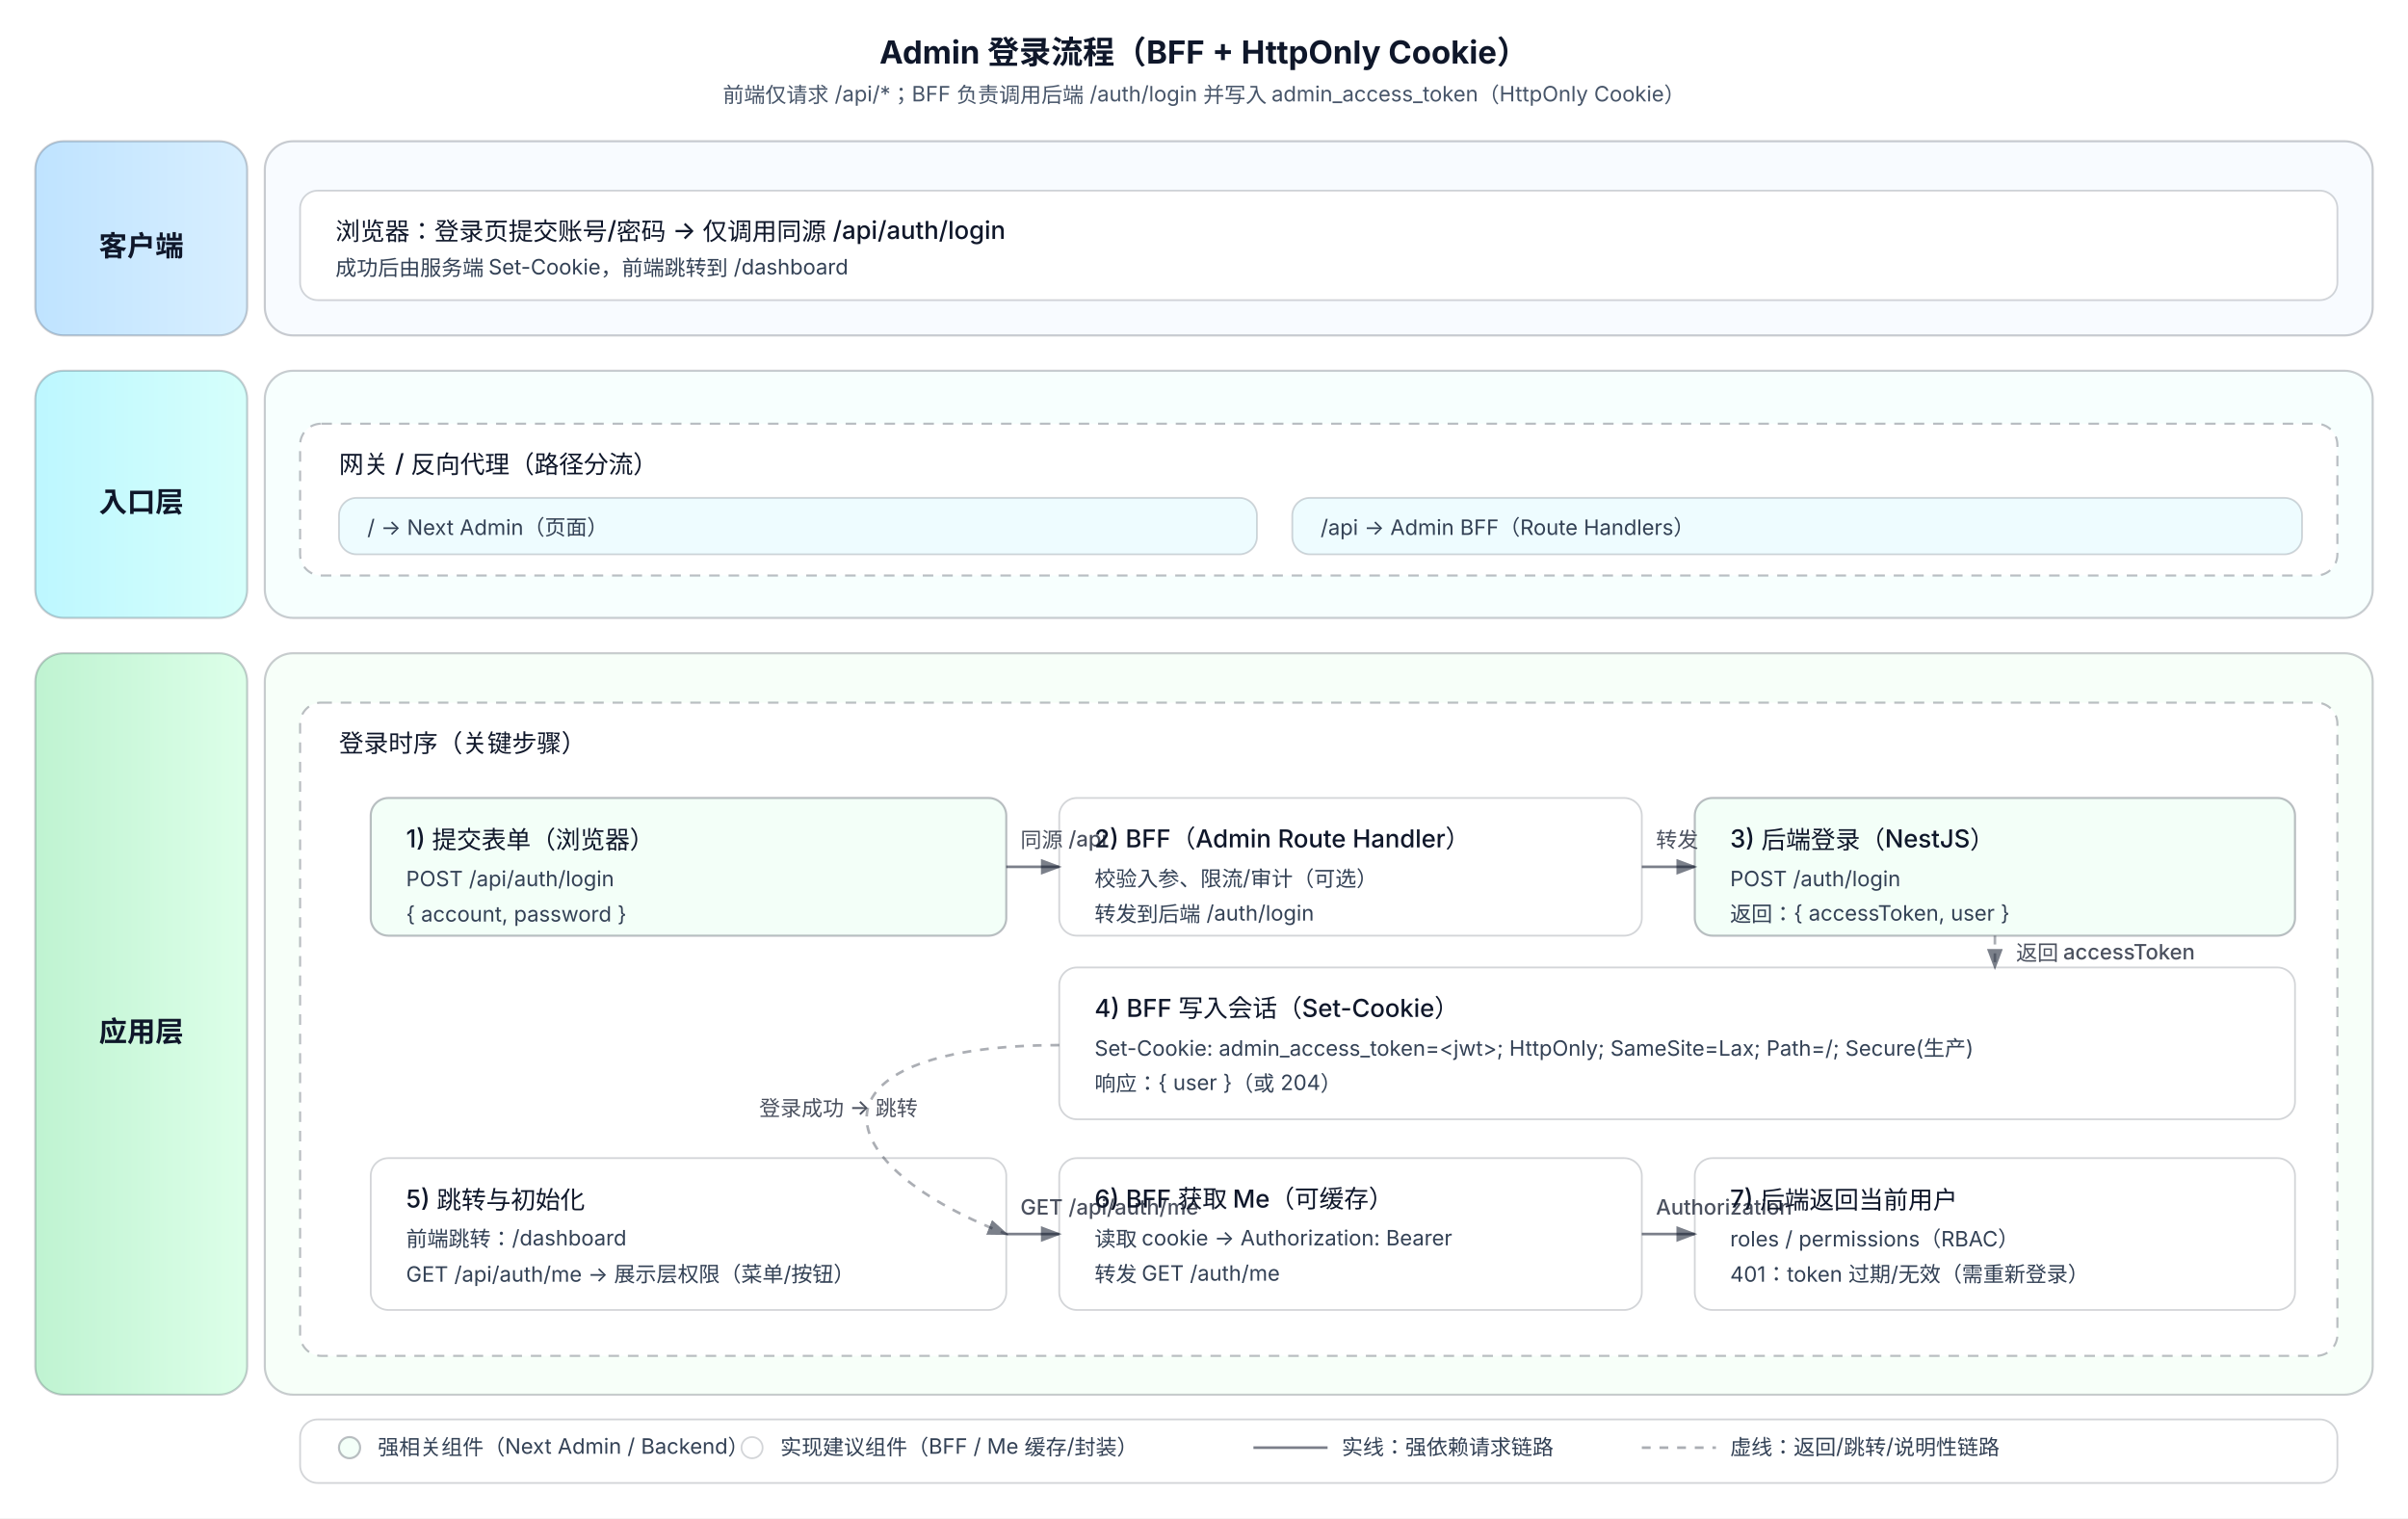
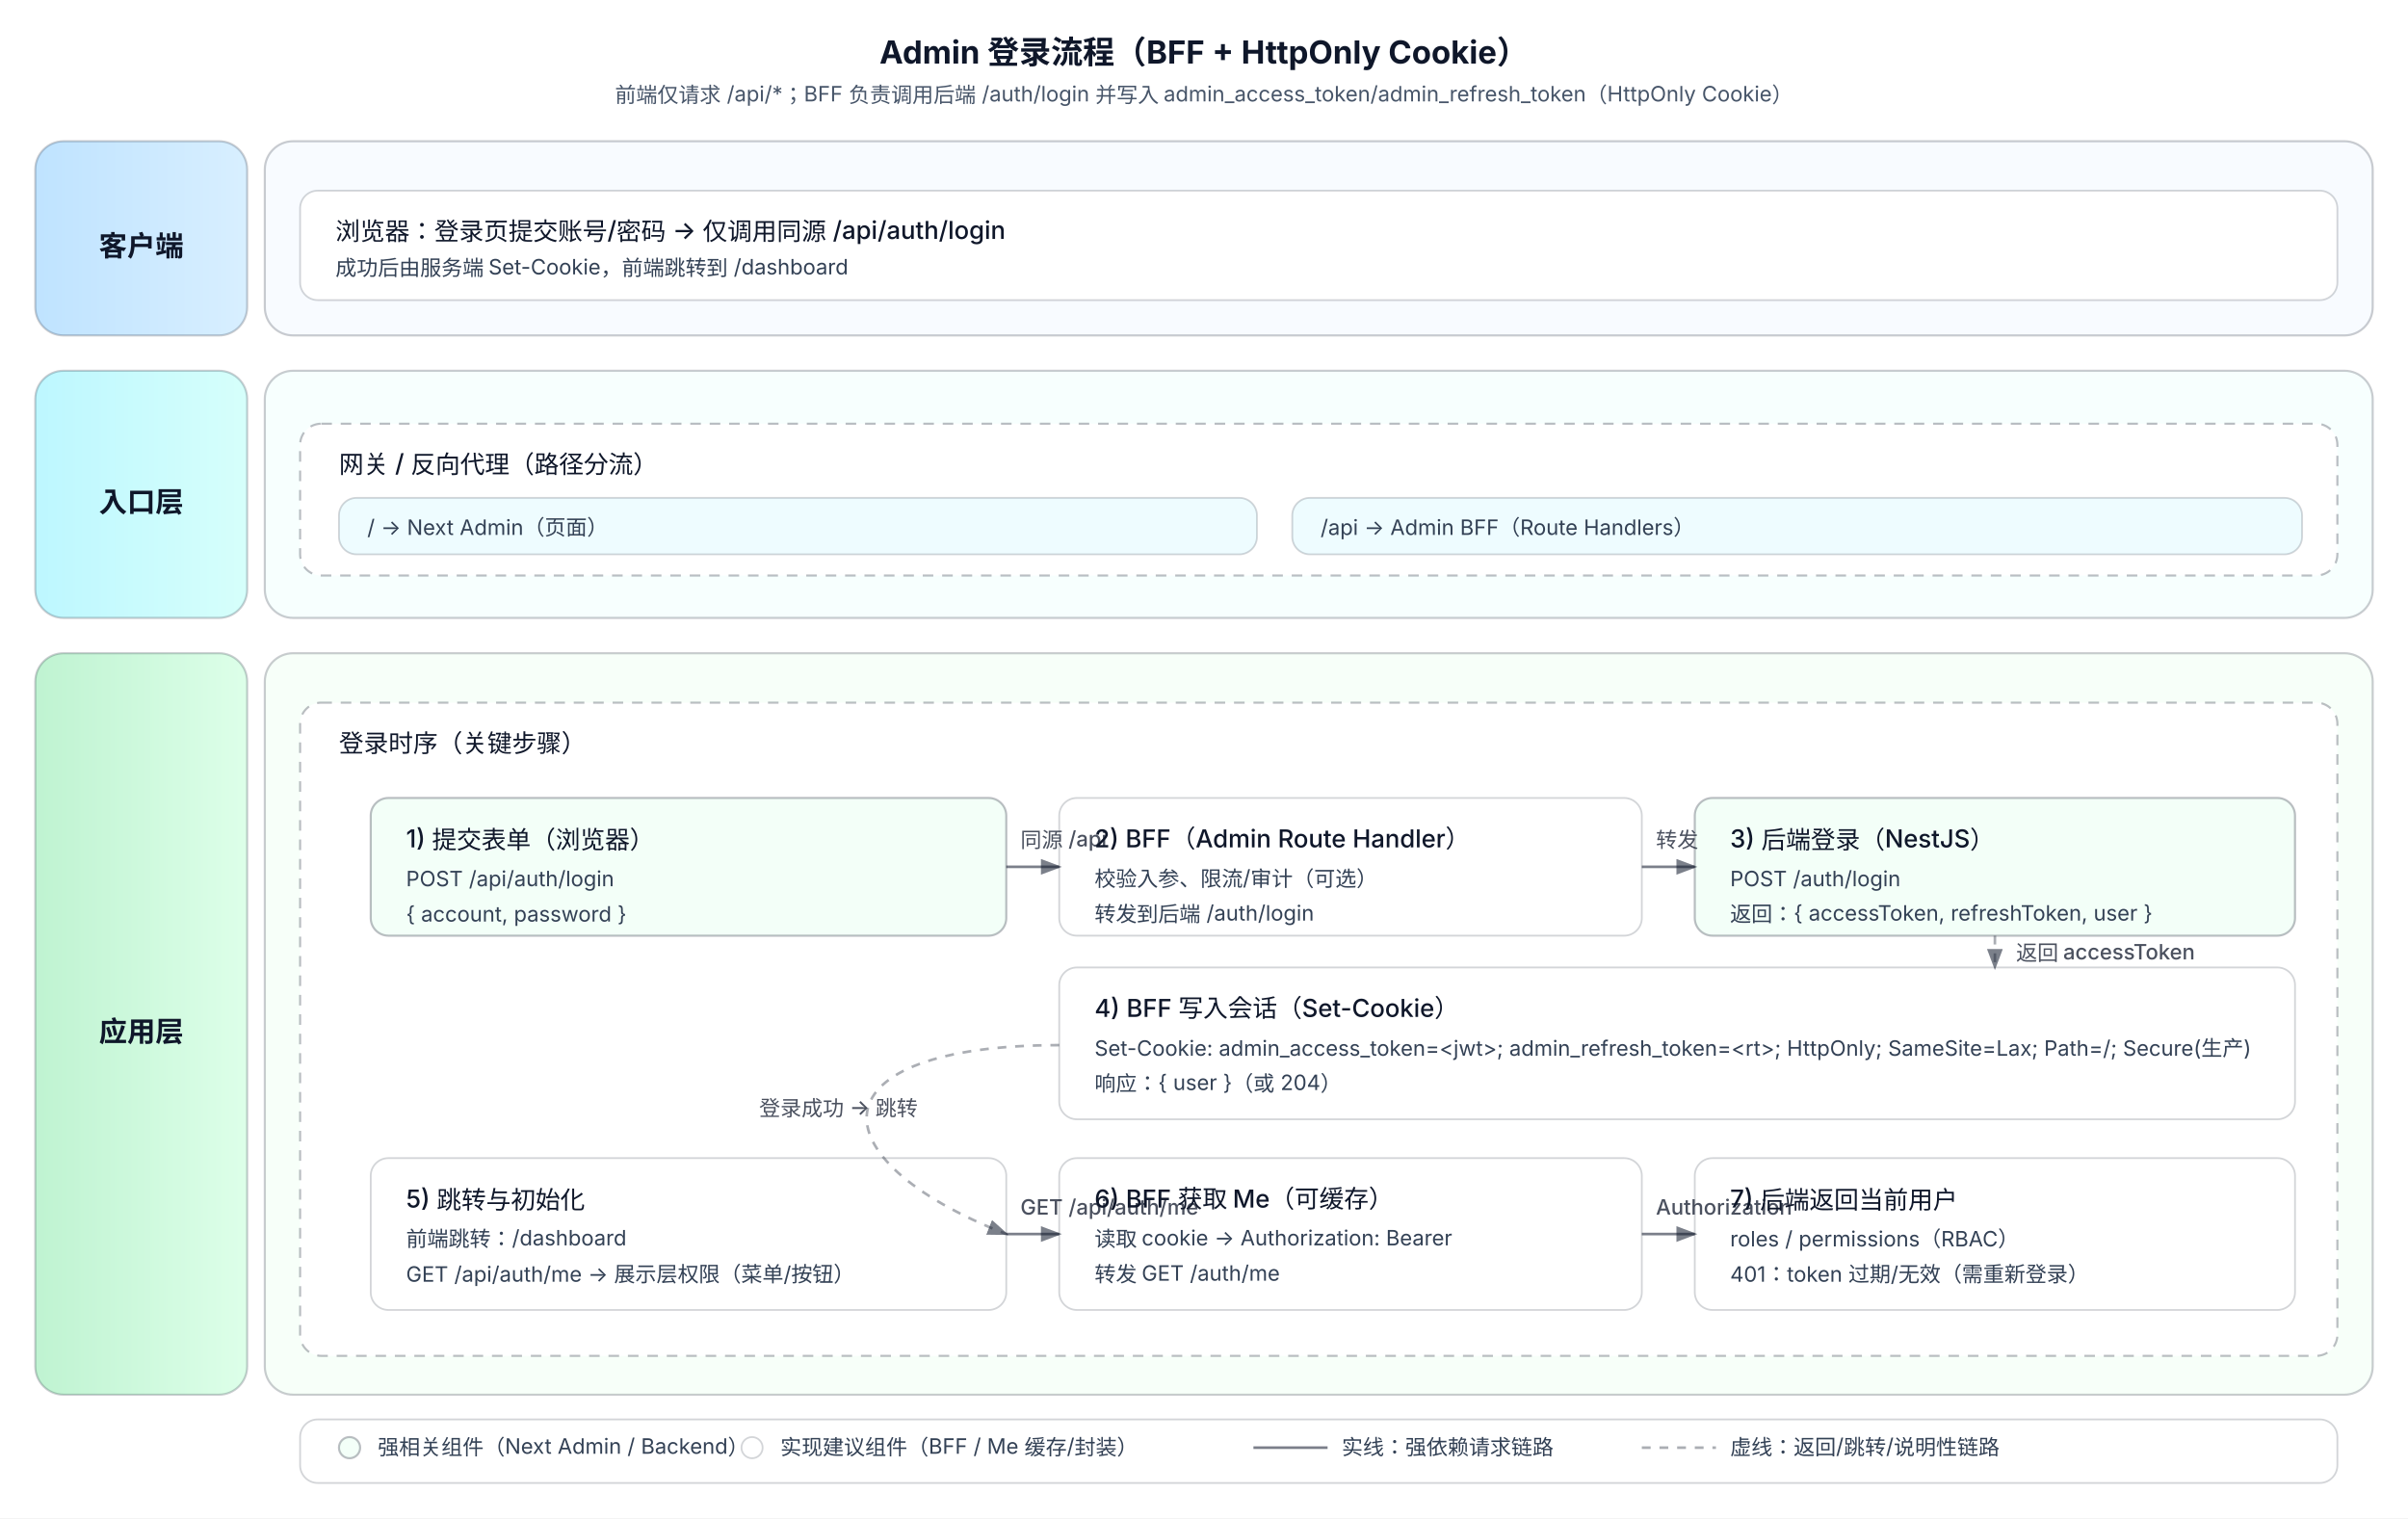
<svg xmlns="http://www.w3.org/2000/svg" width="1364" height="860" viewBox="0 0 1364 860" role="img" aria-label="SnapMatch Admin 登录流程（BFF + Cookie）">
  <defs>
    <style>
      .title { font: 700 18px -apple-system, BlinkMacSystemFont, "PingFang SC", "Hiragino Sans GB", "Microsoft YaHei", sans-serif; fill: #0f172a; }
      .label { font: 600 16px -apple-system, BlinkMacSystemFont, "PingFang SC", "Hiragino Sans GB", "Microsoft YaHei", sans-serif; fill: #0f172a; }
      .text { font: 500 14px -apple-system, BlinkMacSystemFont, "PingFang SC", "Hiragino Sans GB", "Microsoft YaHei", sans-serif; fill: #0f172a; }
      .sub { font: 400 12px -apple-system, BlinkMacSystemFont, "PingFang SC", "Hiragino Sans GB", "Microsoft YaHei", sans-serif; fill: #334155; }
      .muted { font: 400 12px -apple-system, BlinkMacSystemFont, "PingFang SC", "Hiragino Sans GB", "Microsoft YaHei", sans-serif; fill: #475569; }
      .box { rx: 10; ry: 10; stroke: #0f172a; stroke-opacity: .18; stroke-width: 1; }
      .box-strong { rx: 10; ry: 10; stroke: #0f172a; stroke-opacity: .28; stroke-width: 1.2; }
      .dash { rx: 12; ry: 12; stroke: #0f172a; stroke-opacity: .28; stroke-width: 1.2; stroke-dasharray: 6 5; }
      .layer-border { rx: 16; ry: 16; stroke: #0f172a; stroke-opacity: .22; stroke-width: 1.2; }
      .arrow { stroke: #0f172a; stroke-opacity: .55; stroke-width: 1.5; fill: none; }
      .arrow-soft { stroke: #0f172a; stroke-opacity: .35; stroke-width: 1.5; fill: none; stroke-dasharray: 5 5; }
      .arrow-label { font: 500 12px -apple-system, BlinkMacSystemFont, "PingFang SC", "Hiragino Sans GB", "Microsoft YaHei", sans-serif; fill: #0f172a; opacity: .75; }
      .pill { rx: 999; ry: 999; }
    </style>
    <linearGradient id="g-client" x1="0" y1="0" x2="1" y2="0">
      <stop offset="0" stop-color="#bfe3ff" />
      <stop offset="1" stop-color="#d8efff" />
    </linearGradient>
    <linearGradient id="g-edge" x1="0" y1="0" x2="1" y2="0">
      <stop offset="0" stop-color="#bdf7ff" />
      <stop offset="1" stop-color="#d6fffb" />
    </linearGradient>
    <linearGradient id="g-app" x1="0" y1="0" x2="1" y2="0">
      <stop offset="0" stop-color="#bff3d1" />
      <stop offset="1" stop-color="#ddffe9" />
    </linearGradient>
    <marker id="arrowHead" markerWidth="10" markerHeight="10" refX="7" refY="3" orient="auto">
      <path d="M0,0 L8,3 L0,6 Z" fill="#0f172a" opacity=".55" />
    </marker>
  </defs>
  <rect x="0" y="0" width="1364" height="860" fill="#ffffff" />
  <text x="682" y="36" text-anchor="middle" class="title">Admin 登录流程（BFF + HttpOnly Cookie）</text>
  <text x="682" y="58" text-anchor="middle" class="muted">
-     前端仅请求 /api/*；BFF 负责调用后端 /auth/login 并写入 admin_access_token（HttpOnly Cookie）
+     前端仅请求 /api/*；BFF 负责调用后端 /auth/login 并写入 admin_access_token/admin_refresh_token（HttpOnly Cookie）
  </text>
  <rect x="20" y="80" width="120" height="110" fill="url(#g-client)" class="layer-border" />
  <text x="80" y="145" text-anchor="middle" class="label">客户端</text>
  <rect x="150" y="80" width="1194" height="110" fill="#f8fbff" class="layer-border" />
  <rect x="170" y="108" width="1154" height="62" fill="#ffffff" class="box" />
  <text x="190" y="136" class="text">浏览器：登录页提交账号/密码 → 仅调用同源 /api/auth/login</text>
  <text x="190" y="156" class="sub">成功后由服务端 Set-Cookie，前端跳转到 /dashboard</text>
  <rect x="20" y="210" width="120" height="140" fill="url(#g-edge)" class="layer-border" />
  <text x="80" y="290" text-anchor="middle" class="label">入口层</text>
  <rect x="150" y="210" width="1194" height="140" fill="#f7fffe" class="layer-border" />
  <rect x="170" y="240" width="1154" height="86" fill="#ffffff" class="dash" />
  <text x="192" y="268" class="text">网关 / 反向代理（路径分流）</text>
  <rect x="192" y="282" width="520" height="32" fill="#eefcff" class="box" />
  <text x="208" y="303" class="sub">/     → Next Admin（页面）</text>
  <rect x="732" y="282" width="572" height="32" fill="#eefcff" class="box" />
  <text x="748" y="303" class="sub">/api  → Admin BFF（Route Handlers）</text>
  <rect x="20" y="370" width="120" height="420" fill="url(#g-app)" class="layer-border" />
  <text x="80" y="590" text-anchor="middle" class="label">应用层</text>
  <rect x="150" y="370" width="1194" height="420" fill="#f7fff9" class="layer-border" />
  <rect x="170" y="398" width="1154" height="370" fill="#ffffff" class="dash" />
  <text x="192" y="426" class="text">登录时序（关键步骤）</text>
  <rect x="210" y="452" width="360" height="78" fill="#f3fff8" class="box-strong" />
  <text x="230" y="480" class="text">1) 提交表单（浏览器）</text>
  <text x="230" y="502" class="sub">POST /api/auth/login</text>
  <text x="230" y="522" class="sub">{ account, password }</text>
  <rect x="600" y="452" width="330" height="78" fill="#ffffff" class="box" />
  <text x="620" y="480" class="text">2) BFF（Admin Route Handler）</text>
  <text x="620" y="502" class="sub">校验入参、限流/审计（可选）</text>
  <text x="620" y="522" class="sub">转发到后端 /auth/login</text>
  <rect x="960" y="452" width="340" height="78" fill="#f3fff8" class="box-strong" />
  <text x="980" y="480" class="text">3) 后端登录（NestJS）</text>
  <text x="980" y="502" class="sub">POST /auth/login</text>
-   <text x="980" y="522" class="sub">返回：{ accessToken, user }</text>
+   <text x="980" y="522" class="sub">返回：{ accessToken, refreshToken, user }</text>
  <rect x="600" y="548" width="700" height="86" fill="#ffffff" class="box" />
  <text x="620" y="576" class="text">4) BFF 写入会话（Set-Cookie）</text>
-   <text x="620" y="598" class="sub">Set-Cookie: admin_access_token=&lt;jwt&gt;; HttpOnly; SameSite=Lax; Path=/; Secure(生产)</text>
+   <text x="620" y="598" class="sub">Set-Cookie: admin_access_token=&lt;jwt&gt;; admin_refresh_token=&lt;rt&gt;; HttpOnly; SameSite=Lax; Path=/; Secure(生产)</text>
  <text x="620" y="618" class="sub">响应：{ user }（或 204）</text>
  <rect x="210" y="656" width="360" height="86" fill="#ffffff" class="box" />
  <text x="230" y="684" class="text">5) 跳转与初始化</text>
  <text x="230" y="706" class="sub">前端跳转：/dashboard</text>
  <text x="230" y="726" class="sub">GET /api/auth/me → 展示层权限（菜单/按钮）</text>
  <rect x="600" y="656" width="330" height="86" fill="#ffffff" class="box" />
  <text x="620" y="684" class="text">6) BFF 获取 Me（可缓存）</text>
  <text x="620" y="706" class="sub">读取 cookie → Authorization: Bearer</text>
  <text x="620" y="726" class="sub">转发 GET /auth/me</text>
  <rect x="960" y="656" width="340" height="86" fill="#ffffff" class="box" />
  <text x="980" y="684" class="text">7) 后端返回当前用户</text>
  <text x="980" y="706" class="sub">roles / permissions（RBAC）</text>
  <text x="980" y="726" class="sub">401：token 过期/无效（需重新登录）</text>
  <path d="M570,491 L600,491" class="arrow" marker-end="url(#arrowHead)" />
  <text x="578" y="480" class="arrow-label">同源 /api</text>
  <path d="M930,491 L960,491" class="arrow" marker-end="url(#arrowHead)" />
  <text x="938" y="480" class="arrow-label">转发</text>
  <path d="M1130,530 L1130,548" class="arrow-soft" marker-end="url(#arrowHead)" />
  <text x="1142" y="544" class="arrow-label">返回 accessToken</text>
  <path d="M600,592 C460,592 460,656 570,699" class="arrow-soft" marker-end="url(#arrowHead)" />
  <text x="430" y="632" class="arrow-label">登录成功 → 跳转</text>
  <path d="M570,699 L600,699" class="arrow" marker-end="url(#arrowHead)" />
  <text x="578" y="688" class="arrow-label">GET /api/auth/me</text>
  <path d="M930,699 L960,699" class="arrow" marker-end="url(#arrowHead)" />
  <text x="938" y="688" class="arrow-label">Authorization</text>
  <rect x="170" y="804" width="1154" height="36" fill="#ffffff" class="box" />
  <rect x="192" y="814" width="12" height="12" fill="#f3fff8" class="box-strong pill" />
  <text x="214" y="824" class="sub">强相关组件（Next Admin / Backend）</text>
  <rect x="420" y="814" width="12" height="12" fill="#ffffff" class="box pill" />
  <text x="442" y="824" class="sub">实现建议组件（BFF / Me 缓存/封装）</text>
  <path d="M710,820 L752,820" class="arrow" />
  <text x="760" y="824" class="sub">实线：强依赖请求链路</text>
  <path d="M930,820 L972,820" class="arrow-soft" />
  <text x="980" y="824" class="sub">虚线：返回/跳转/说明性链路</text>
</svg>
